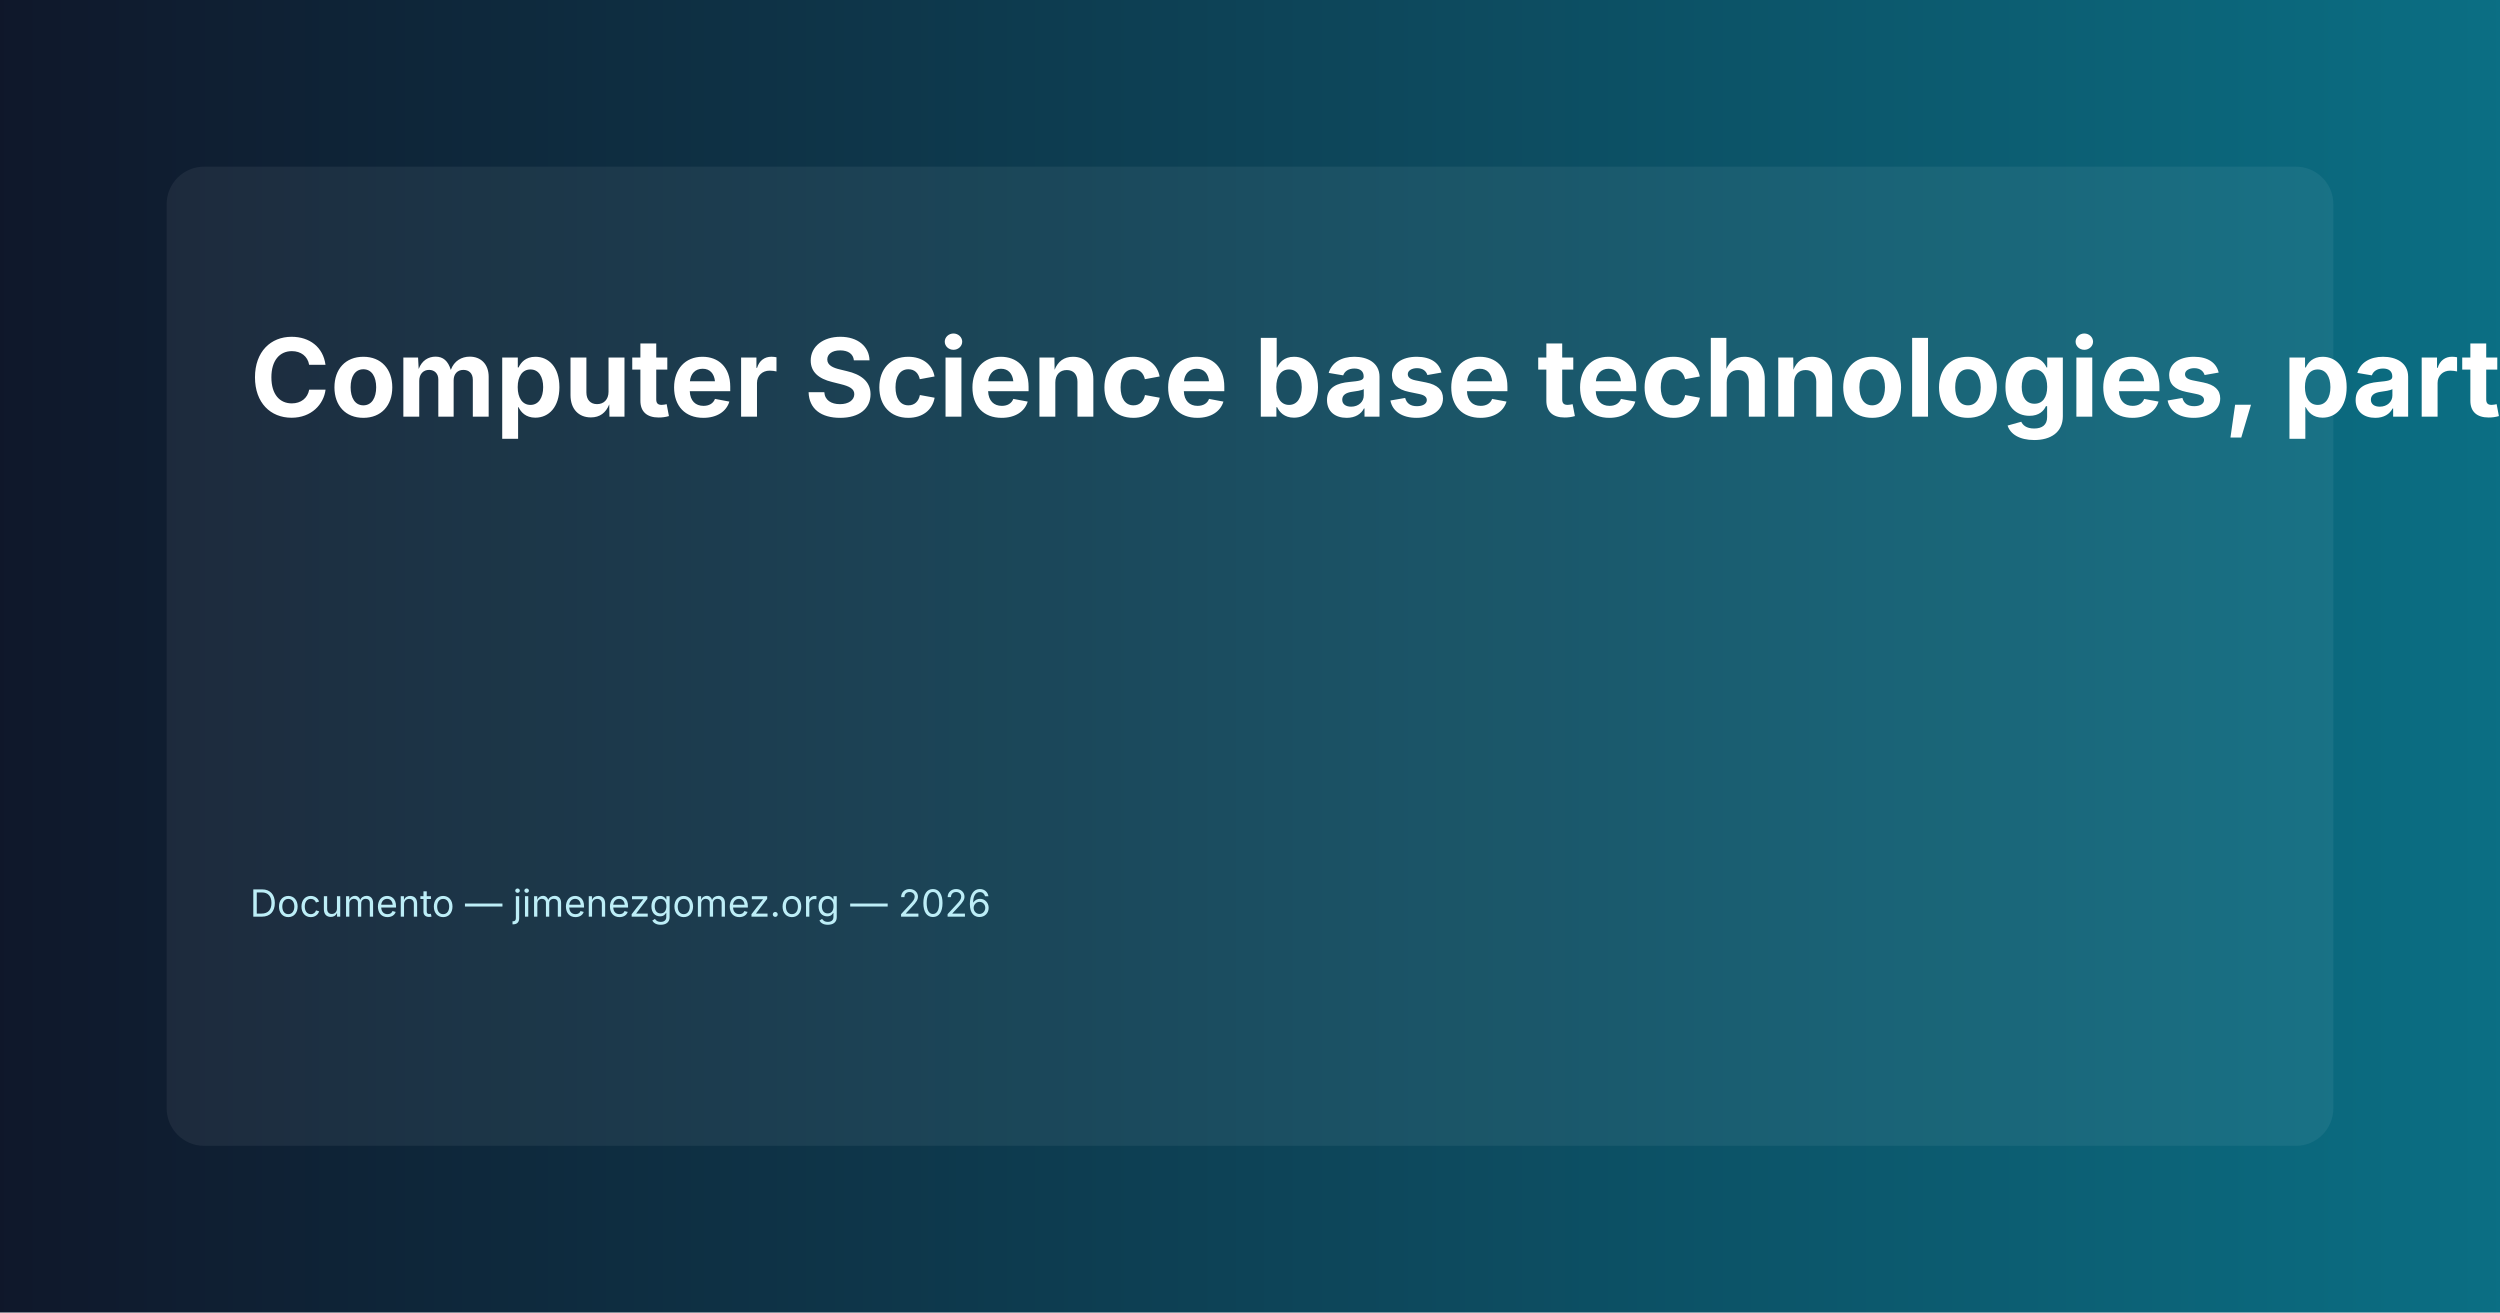
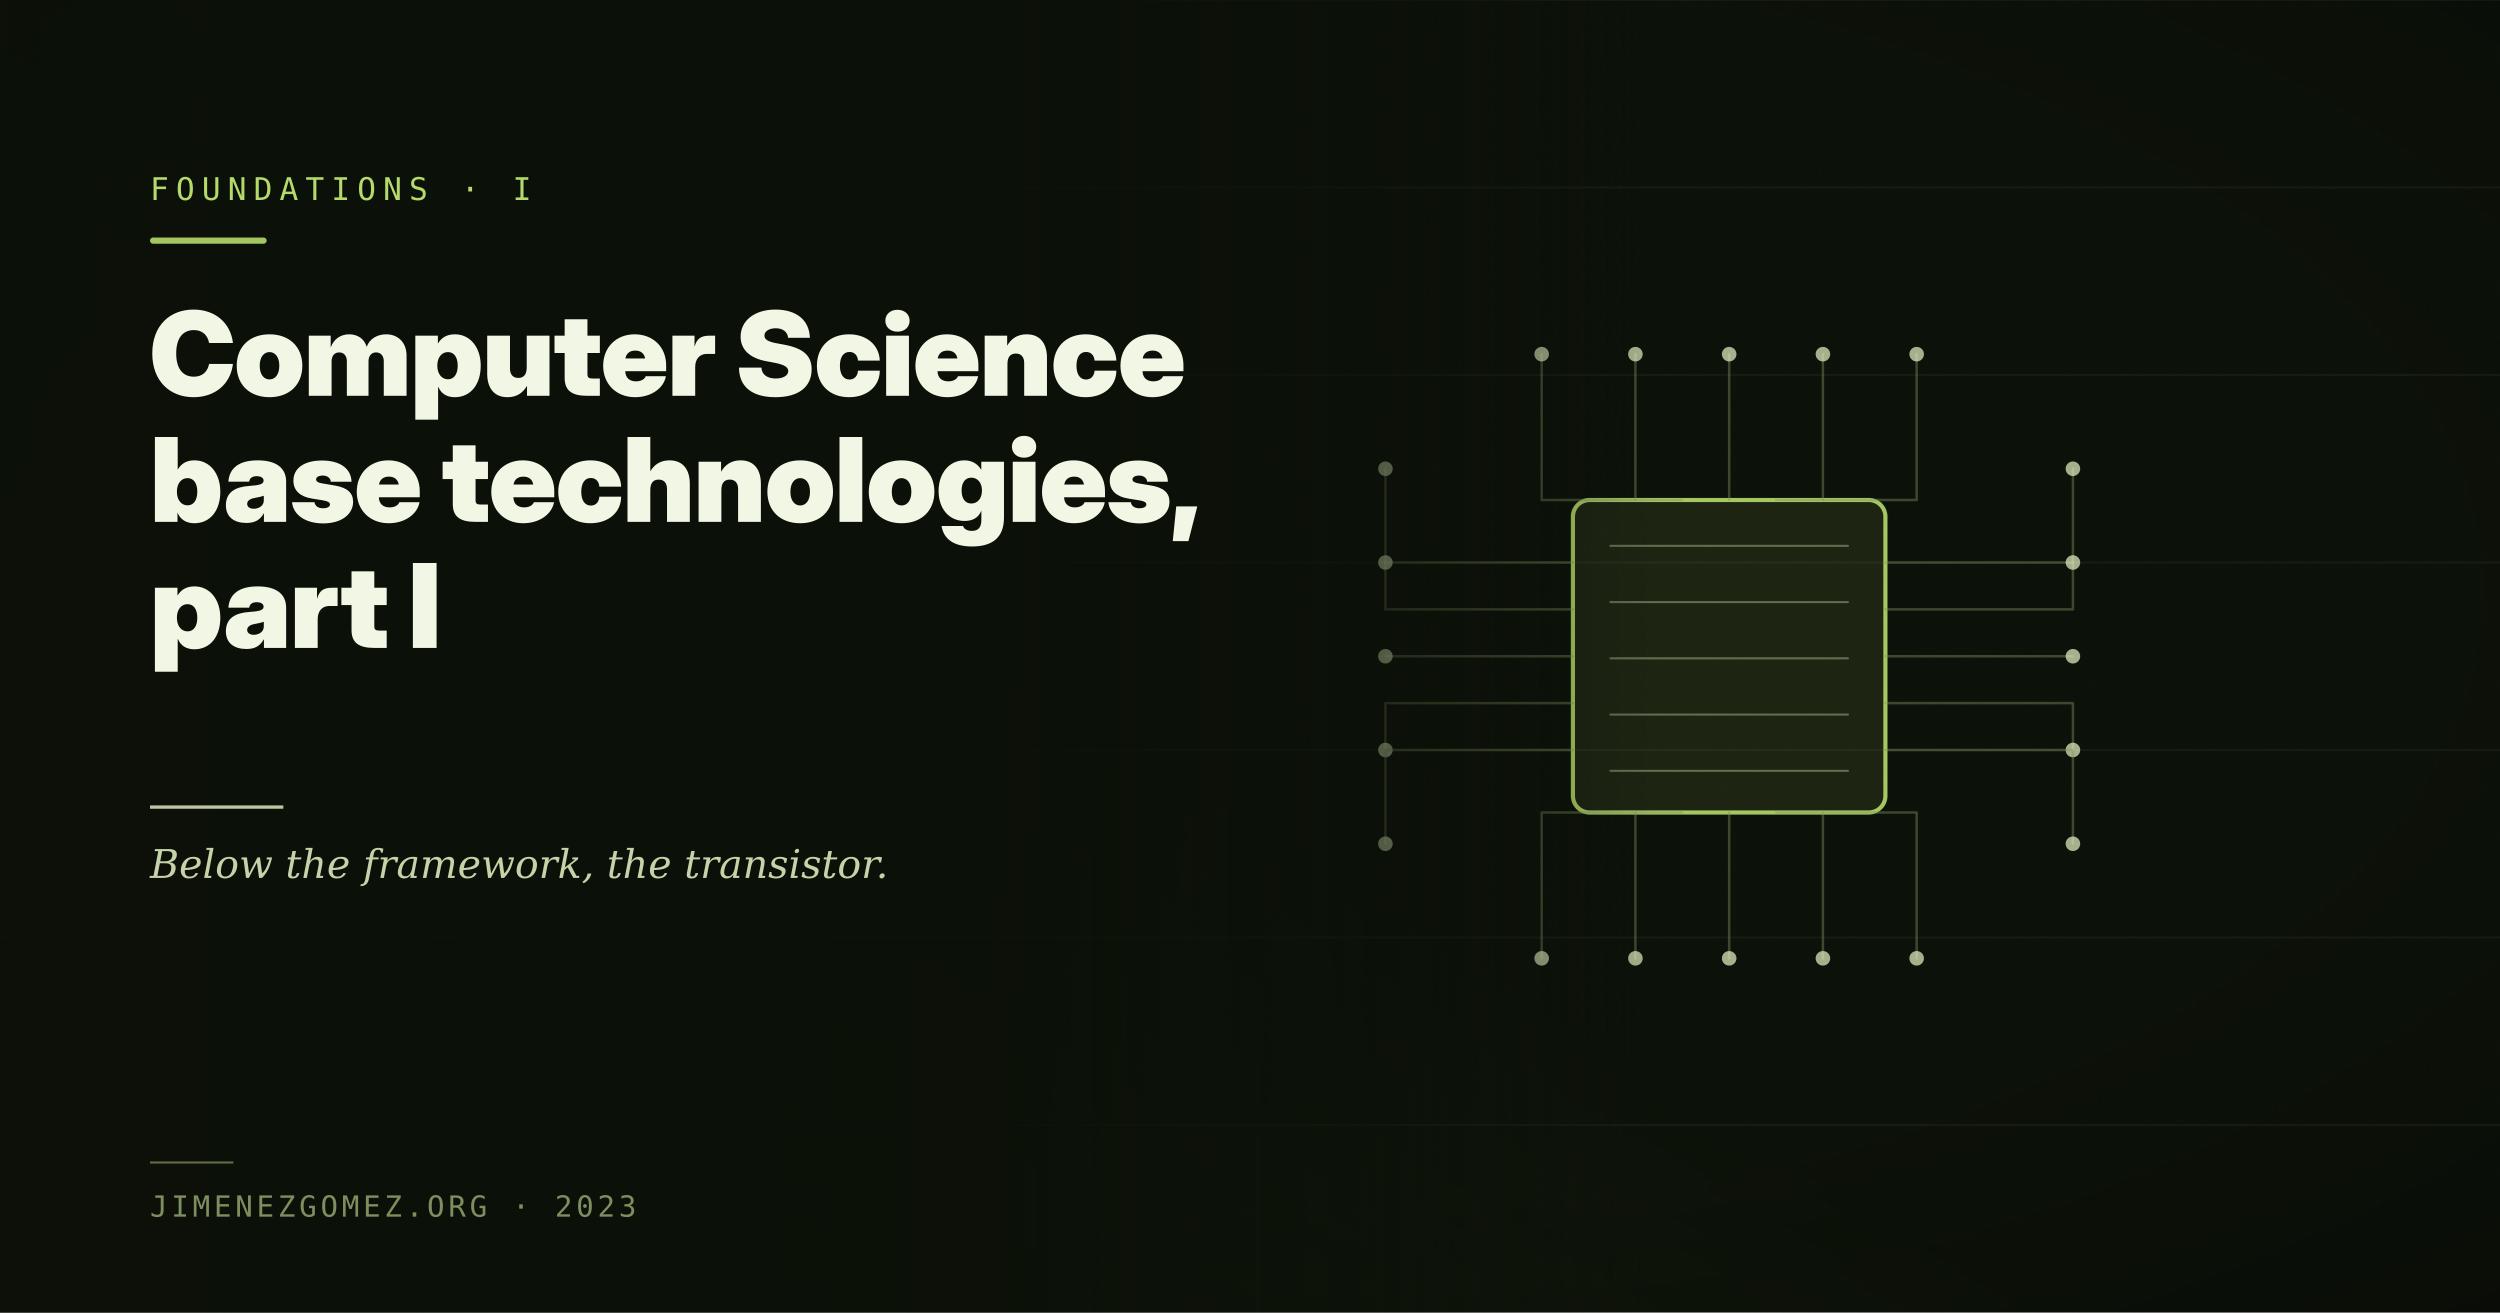
<svg xmlns="http://www.w3.org/2000/svg" width="1200" height="630" viewBox="0 0 1200 630">
  <defs>
-     <linearGradient id="g" x1="0" x2="1">
-       <stop offset="0" stop-color="#0f172a" />
-       <stop offset="1" stop-color="#0b6f84" />
+     <linearGradient id="bg" x1="0" y1="0" x2="-0.77" y2="0.64">
+       <stop offset="0%" stop-color="#0b1008" />
+       <stop offset="100%" stop-color="#1e2b12" />
+     </linearGradient>
+     <radialGradient id="vig" cx="50%" cy="45%" r="78%">
+       <stop offset="58%" stop-color="#000000" stop-opacity="0" />
+       <stop offset="100%" stop-color="#000000" stop-opacity="0.26" />
+     </radialGradient>
+     <filter id="grain" x="0" y="0" width="100%" height="100%">
+       <feTurbulence type="fractalNoise" baseFrequency="0.7" numOctaves="3" seed="63" result="n" />
+       <feColorMatrix in="n" type="saturate" values="0" />
+       <feComponentTransfer>
+         <feFuncA type="linear" slope="0.5" />
+       </feComponentTransfer>
+     </filter>
+     <linearGradient id="scrim" x1="0" y1="0" x2="1" y2="0">
+       <stop offset="0%" stop-color="#0b1008" stop-opacity="0.97" />
+       <stop offset="40%" stop-color="#0b1008" stop-opacity="0.90" />
+       <stop offset="55%" stop-color="#0b1008" stop-opacity="0.55" />
+       <stop offset="66%" stop-color="#0b1008" stop-opacity="0" />
    </linearGradient>
  </defs>
-   <rect width="100%" height="100%" fill="url(#g)" />
-   <g transform="translate(80,80)">
-     <rect x="0" y="0" width="1040" height="470" rx="18" fill-opacity="0.06" fill="#ffffff" />
-     <text x="40" y="120" font-family="Inter, Arial, Helvetica, sans-serif" font-size="52" fill="#ffffff" font-weight="700">Computer Science base technologies, part I</text>
-     <text x="40" y="190" font-family="Inter, Arial, Helvetica, sans-serif" font-size="28" fill="#e6f7fb" />
-     <text x="40" y="360" font-family="Inter, Arial, Helvetica, sans-serif" font-size="18" fill="#bdeef7">Documento — jimenezgomez.org — 2026</text>
+   <rect width="1200" height="630" fill="url(#bg)" />
+   <rect width="1200" height="630" fill="url(#vig)" />
+   <g opacity="0.045" stroke="#f1f7e4" stroke-width="1">
+     <line x1="0" y1="0" x2="1200" y2="0" />
+     <line x1="0" y1="90" x2="1200" y2="90" />
+     <line x1="0" y1="180" x2="1200" y2="180" />
+     <line x1="0" y1="270" x2="1200" y2="270" />
+     <line x1="0" y1="360" x2="1200" y2="360" />
+     <line x1="0" y1="450" x2="1200" y2="450" />
+     <line x1="0" y1="540" x2="1200" y2="540" />
  </g>
+   <rect width="1200" height="630" filter="url(#grain)" opacity="0.028" />
+   <g opacity="1">
+     <rect x="755.0" y="240.0" width="150" height="150" rx="8" fill="#b5d96b" fill-opacity="0.10" />
+     <rect x="755.0" y="240.0" width="150" height="150" rx="8" stroke="#b5d96b" stroke-width="2" stroke-opacity="0.9" fill="none" stroke-linecap="round" stroke-linejoin="round" />
+     <line x1="773.0" y1="262.0" x2="887.0" y2="262.0" stroke="#e6f4c4" stroke-width="1" stroke-opacity="0.35" fill="none" stroke-linecap="round" stroke-linejoin="round" />
+     <line x1="773.0" y1="289.0" x2="887.0" y2="289.0" stroke="#e6f4c4" stroke-width="1" stroke-opacity="0.35" fill="none" stroke-linecap="round" stroke-linejoin="round" />
+     <line x1="773.0" y1="316.0" x2="887.0" y2="316.0" stroke="#e6f4c4" stroke-width="1" stroke-opacity="0.35" fill="none" stroke-linecap="round" stroke-linejoin="round" />
+     <line x1="773.0" y1="343.0" x2="887.0" y2="343.0" stroke="#e6f4c4" stroke-width="1" stroke-opacity="0.35" fill="none" stroke-linecap="round" stroke-linejoin="round" />
+     <line x1="773.0" y1="370.0" x2="887.0" y2="370.0" stroke="#e6f4c4" stroke-width="1" stroke-opacity="0.35" fill="none" stroke-linecap="round" stroke-linejoin="round" />
+     <polyline points="905.0,270.0 995.0,270.0 995.0,225.0" stroke="#849463" stroke-width="1.2" stroke-opacity="0.42" fill="none" stroke-linecap="round" stroke-linejoin="round" />
+     <circle cx="995.0" cy="225.0" r="3.5" fill="#e6f4c4" fill-opacity="0.7" />
+     <polyline points="905.0,292.5 995.0,292.5 995.0,270.0" stroke="#849463" stroke-width="1.2" stroke-opacity="0.42" fill="none" stroke-linecap="round" stroke-linejoin="round" />
+     <circle cx="995.0" cy="270.0" r="3.5" fill="#e6f4c4" fill-opacity="0.7" />
+     <polyline points="905.0,315.0 995.0,315.0 995.0,315.0" stroke="#849463" stroke-width="1.2" stroke-opacity="0.42" fill="none" stroke-linecap="round" stroke-linejoin="round" />
+     <circle cx="995.0" cy="315.0" r="3.5" fill="#e6f4c4" fill-opacity="0.7" />
+     <polyline points="905.0,337.5 995.0,337.5 995.0,360.0" stroke="#849463" stroke-width="1.2" stroke-opacity="0.42" fill="none" stroke-linecap="round" stroke-linejoin="round" />
+     <circle cx="995.0" cy="360.0" r="3.5" fill="#e6f4c4" fill-opacity="0.7" />
+     <polyline points="905.0,360.0 995.0,360.0 995.0,405.0" stroke="#849463" stroke-width="1.2" stroke-opacity="0.42" fill="none" stroke-linecap="round" stroke-linejoin="round" />
+     <circle cx="995.0" cy="405.0" r="3.5" fill="#e6f4c4" fill-opacity="0.7" />
+     <polyline points="755.0,270.0 665.0,270.0 665.0,225.0" stroke="#849463" stroke-width="1.2" stroke-opacity="0.42" fill="none" stroke-linecap="round" stroke-linejoin="round" />
+     <circle cx="665.0" cy="225.0" r="3.5" fill="#e6f4c4" fill-opacity="0.7" />
+     <polyline points="755.0,292.5 665.0,292.5 665.0,270.0" stroke="#849463" stroke-width="1.2" stroke-opacity="0.42" fill="none" stroke-linecap="round" stroke-linejoin="round" />
+     <circle cx="665.0" cy="270.0" r="3.5" fill="#e6f4c4" fill-opacity="0.7" />
+     <polyline points="755.0,315.0 665.0,315.0 665.0,315.0" stroke="#849463" stroke-width="1.2" stroke-opacity="0.42" fill="none" stroke-linecap="round" stroke-linejoin="round" />
+     <circle cx="665.0" cy="315.0" r="3.5" fill="#e6f4c4" fill-opacity="0.7" />
+     <polyline points="755.0,337.5 665.0,337.5 665.0,360.0" stroke="#849463" stroke-width="1.2" stroke-opacity="0.42" fill="none" stroke-linecap="round" stroke-linejoin="round" />
+     <circle cx="665.0" cy="360.0" r="3.5" fill="#e6f4c4" fill-opacity="0.7" />
+     <polyline points="755.0,360.0 665.0,360.0 665.0,405.0" stroke="#849463" stroke-width="1.2" stroke-opacity="0.42" fill="none" stroke-linecap="round" stroke-linejoin="round" />
+     <circle cx="665.0" cy="405.0" r="3.5" fill="#e6f4c4" fill-opacity="0.7" />
+     <polyline points="785.0,240.0 740.0,240.0 740.0,170.0" stroke="#849463" stroke-width="1.2" stroke-opacity="0.42" fill="none" stroke-linecap="round" stroke-linejoin="round" />
+     <circle cx="740.0" cy="170.0" r="3.5" fill="#e6f4c4" fill-opacity="0.7" />
+     <polyline points="807.5,240.0 785.0,240.0 785.0,170.0" stroke="#849463" stroke-width="1.2" stroke-opacity="0.42" fill="none" stroke-linecap="round" stroke-linejoin="round" />
+     <circle cx="785.0" cy="170.0" r="3.5" fill="#e6f4c4" fill-opacity="0.7" />
+     <polyline points="830.0,240.0 830.0,240.0 830.0,170.0" stroke="#849463" stroke-width="1.2" stroke-opacity="0.42" fill="none" stroke-linecap="round" stroke-linejoin="round" />
+     <circle cx="830.0" cy="170.0" r="3.5" fill="#e6f4c4" fill-opacity="0.7" />
+     <polyline points="852.5,240.0 875.0,240.0 875.0,170.0" stroke="#849463" stroke-width="1.2" stroke-opacity="0.42" fill="none" stroke-linecap="round" stroke-linejoin="round" />
+     <circle cx="875.0" cy="170.0" r="3.5" fill="#e6f4c4" fill-opacity="0.7" />
+     <polyline points="875.0,240.0 920.0,240.0 920.0,170.0" stroke="#849463" stroke-width="1.2" stroke-opacity="0.42" fill="none" stroke-linecap="round" stroke-linejoin="round" />
+     <circle cx="920.0" cy="170.0" r="3.5" fill="#e6f4c4" fill-opacity="0.7" />
+     <polyline points="785.0,390.0 740.0,390.0 740.0,460.0" stroke="#849463" stroke-width="1.2" stroke-opacity="0.42" fill="none" stroke-linecap="round" stroke-linejoin="round" />
+     <circle cx="740.0" cy="460.0" r="3.5" fill="#e6f4c4" fill-opacity="0.7" />
+     <polyline points="807.5,390.0 785.0,390.0 785.0,460.0" stroke="#849463" stroke-width="1.2" stroke-opacity="0.42" fill="none" stroke-linecap="round" stroke-linejoin="round" />
+     <circle cx="785.0" cy="460.0" r="3.5" fill="#e6f4c4" fill-opacity="0.7" />
+     <polyline points="830.0,390.0 830.0,390.0 830.0,460.0" stroke="#849463" stroke-width="1.2" stroke-opacity="0.42" fill="none" stroke-linecap="round" stroke-linejoin="round" />
+     <circle cx="830.0" cy="460.0" r="3.5" fill="#e6f4c4" fill-opacity="0.7" />
+     <polyline points="852.5,390.0 875.0,390.0 875.0,460.0" stroke="#849463" stroke-width="1.2" stroke-opacity="0.42" fill="none" stroke-linecap="round" stroke-linejoin="round" />
+     <circle cx="875.0" cy="460.0" r="3.5" fill="#e6f4c4" fill-opacity="0.7" />
+     <polyline points="875.0,390.0 920.0,390.0 920.0,460.0" stroke="#849463" stroke-width="1.2" stroke-opacity="0.42" fill="none" stroke-linecap="round" stroke-linejoin="round" />
+     <circle cx="920.0" cy="460.0" r="3.5" fill="#e6f4c4" fill-opacity="0.7" />
+   </g>
+   <rect width="1200" height="630" fill="url(#scrim)" />
+   <text x="72" y="96" font-family="IBM Plex Mono, DejaVu Sans Mono, monospace" font-size="15" letter-spacing="3.4" fill="#b5d96b" font-weight="500">FOUNDATIONS · I</text>
+   <rect x="72" y="114" width="56" height="3" rx="1.5" fill="#b5d96b" fill-opacity="0.9" />
+   <text x="72" y="190.0" font-family="Inter Display, Inter, DejaVu Sans, sans-serif" font-size="56" font-weight="900" letter-spacing="-0.5" fill="#f1f7e4">Computer Science</text>
+   <text x="72" y="250.5" font-family="Inter Display, Inter, DejaVu Sans, sans-serif" font-size="56" font-weight="900" letter-spacing="-0.5" fill="#f1f7e4">base technologies,</text>
+   <text x="72" y="311.0" font-family="Inter Display, Inter, DejaVu Sans, sans-serif" font-size="56" font-weight="900" letter-spacing="-0.5" fill="#f1f7e4">part I</text>
+   <line x1="72" y1="387.4" x2="136" y2="387.4" stroke="#e6f4c4" stroke-width="1.6" stroke-opacity="0.8" />
+   <text x="72" y="421.4" font-family="EB Garamond, DejaVu Serif, serif" font-size="19" font-style="italic" fill="#e6f4c4" fill-opacity="0.85">Below the framework, the transistor.</text>
+   <line x1="72" y1="558" x2="112" y2="558" stroke="#849463" stroke-width="1" stroke-opacity="0.7" />
+   <text x="72" y="584" font-family="IBM Plex Mono, DejaVu Sans Mono, monospace" font-size="14" letter-spacing="1.8" fill="#849463" fill-opacity="0.95">JIMENEZGOMEZ.ORG · 2023</text>
</svg>
